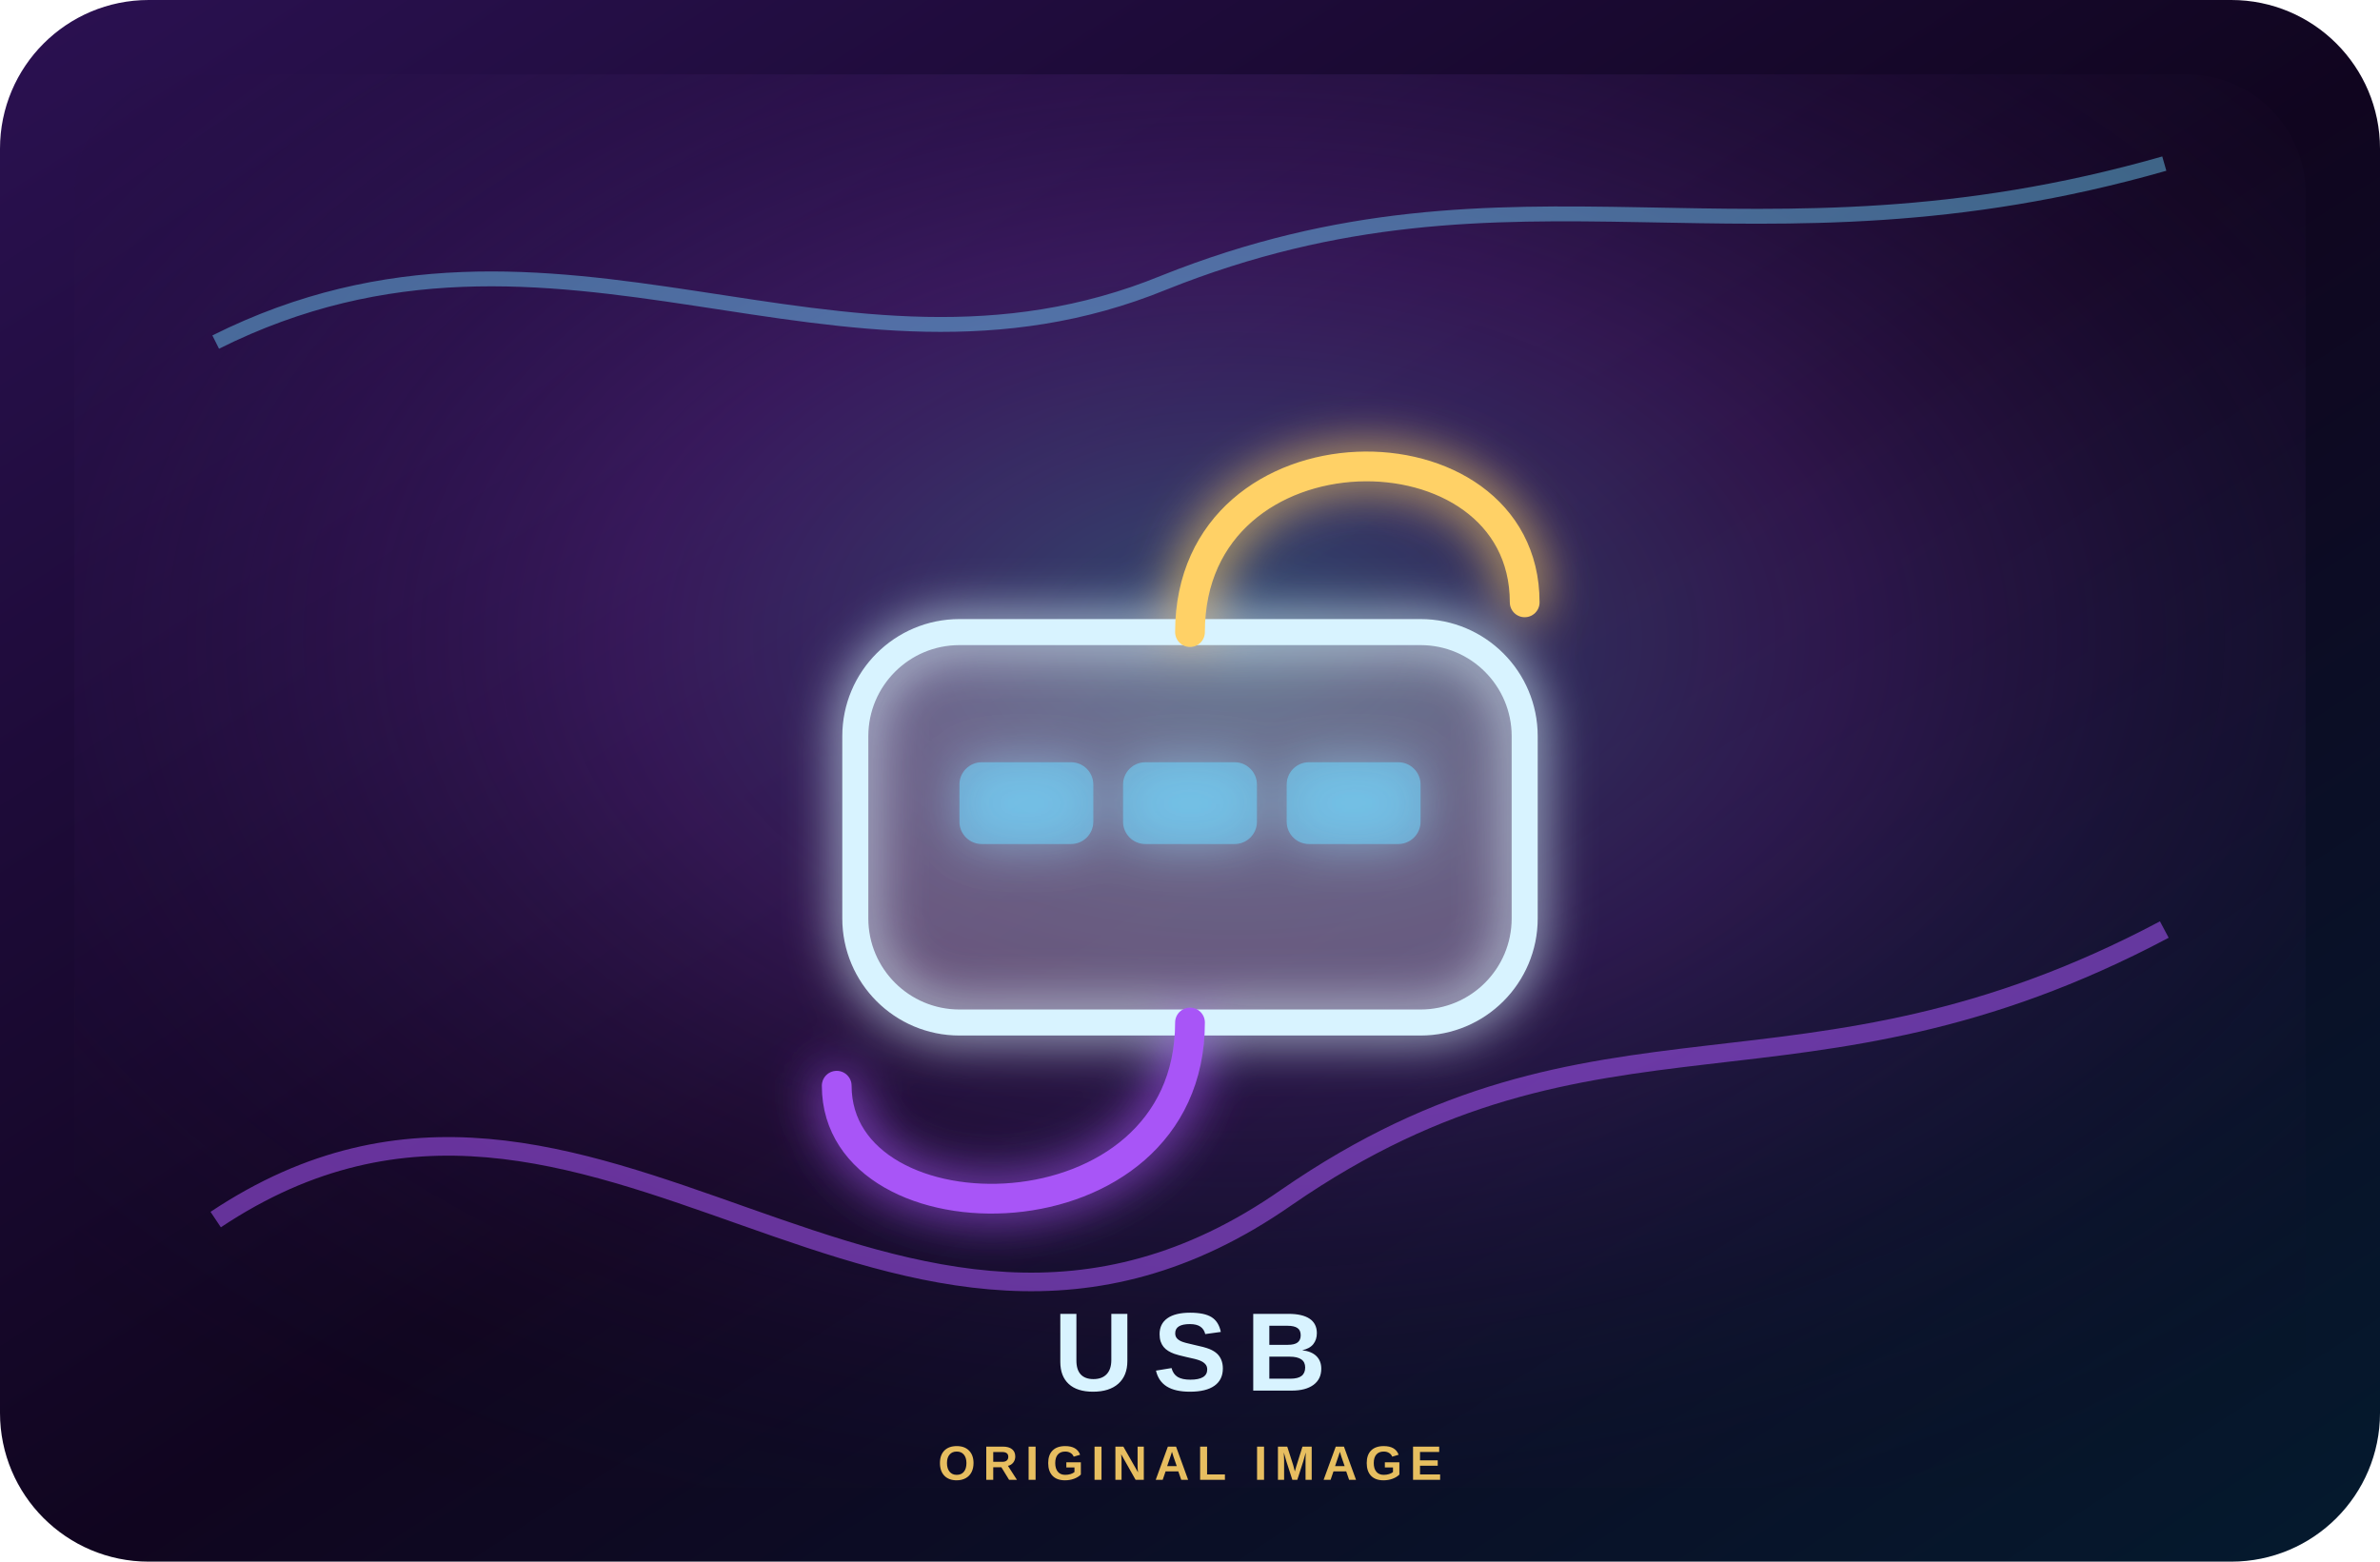
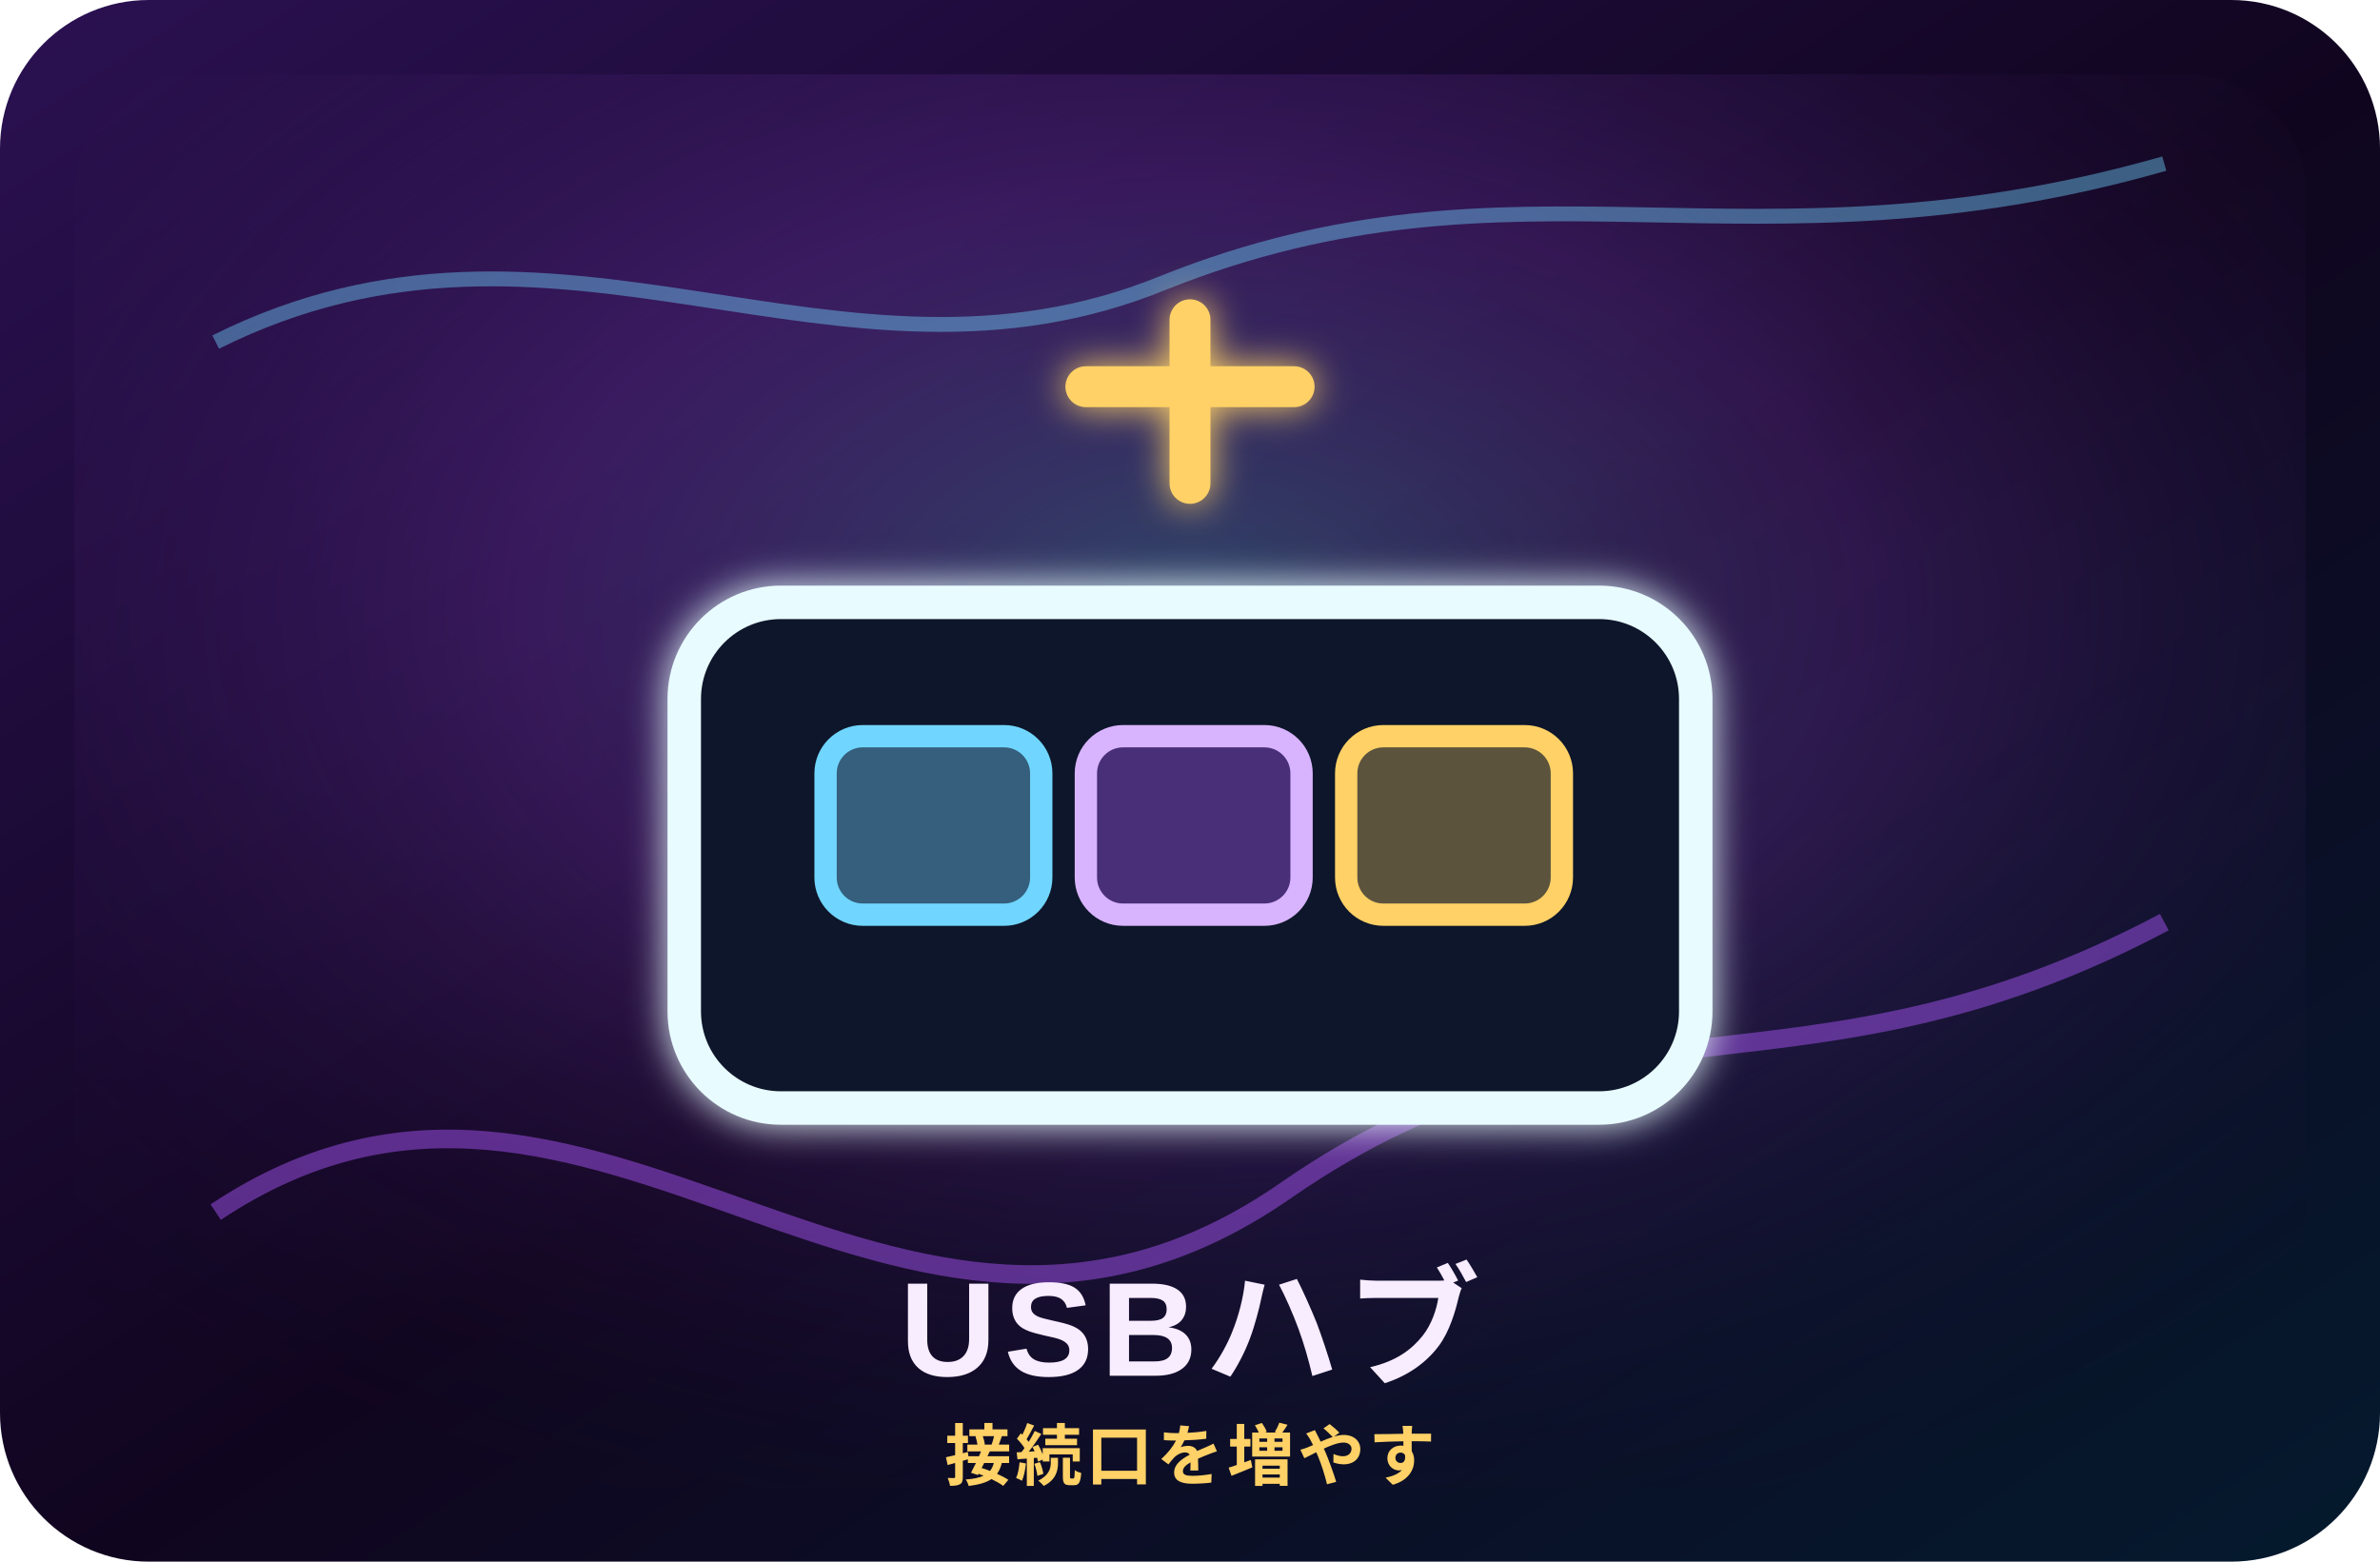
<svg xmlns="http://www.w3.org/2000/svg" aria-labelledby="title desc" role="img" viewBox="0 0 640 420">
  <defs>
-     <linearGradient id="c" y2="1">
-       <stop stop-color="#2b1152" offset="0" />
-       <stop stop-color="#10051f" offset=".52" />
-       <stop stop-color="#041a2e" offset="1" />
+     <linearGradient id="bg" x1="0" x2="1" y1="0" y2="1">
+       <stop offset="0" stop-color="#2b1152" />
+       <stop offset=".52" stop-color="#10051f" />
+       <stop offset="1" stop-color="#041a2e" />
    </linearGradient>
-     <radialGradient id="b" cx=".52" cy=".4" r=".72">
-       <stop stop-color="#70d6ff" stop-opacity=".34" offset="0" />
-       <stop stop-color="#a855f7" stop-opacity=".2" offset=".38" />
-       <stop stop-opacity="0" offset="1" />
+     <radialGradient id="glow" cx=".50" cy=".38" r=".72">
+       <stop offset="0" stop-color="#70d6ff" stop-opacity=".30" />
+       <stop offset=".42" stop-color="#a855f7" stop-opacity=".20" />
+       <stop offset="1" stop-color="#000000" stop-opacity="0" />
    </radialGradient>
-     <filter id="a" x="-20%" y="-20%" width="140%" height="140%">
-       <feGaussianBlur result="blur" stdDeviation="7" />
+     <filter id="softGlow" x="-20%" y="-20%" width="140%" height="140%">
+       <feGaussianBlur stdDeviation="5" result="blur" />
      <feMerge>
        <feMergeNode in="blur" />
        <feMergeNode in="SourceGraphic" />
      </feMerge>
    </filter>
+     <style>
+       .main{filter:url(#softGlow)}
+       .label{font-family:-apple-system,BlinkMacSystemFont,'Hiragino Sans','Yu Gothic',Meiryo,Arial,sans-serif;font-weight:900;fill:#f8ecff;text-anchor:middle;letter-spacing:2px}
+       .sub{font-family:-apple-system,BlinkMacSystemFont,'Hiragino Sans','Yu Gothic',Meiryo,Arial,sans-serif;font-weight:800;fill:#ffd166;text-anchor:middle;letter-spacing:1px}
+     </style>
  </defs>
-   <rect width="640" height="420" rx="40" fill="url(#c)" />
-   <rect x="20" y="20" width="600" height="380" rx="32" fill="url(#b)" />
-   <path d="m58 328c102-68 182 68 288-6 84-58 138-20 236-72" fill="none" opacity=".55" stroke="#a855f7" stroke-width="5" />
-   <path d="m58 92c92-46 167 20 255-16 95-38 157 0 269-32" fill="none" opacity=".45" stroke="#70d6ff" stroke-width="4" />
-   <g filter="url(#a)">
-     <rect x="230" y="170" width="180" height="105" rx="28" fill="rgba(255,255,255,.15)" stroke="#d8f3ff" stroke-width="7" />
-     <rect x="258" y="205" width="36" height="22" rx="6" fill="rgba(112,214,255,.55)" />
-     <rect x="302" y="205" width="36" height="22" rx="6" fill="rgba(112,214,255,.55)" />
-     <rect x="346" y="205" width="36" height="22" rx="6" fill="rgba(112,214,255,.55)" />
-     <path d="m320 170c0-58 90-58 90-8" fill="none" stroke="#ffd166" stroke-linecap="round" stroke-width="8" />
-     <path d="m320 275c0 60-95 60-95 17" fill="none" stroke="#a855f7" stroke-linecap="round" stroke-width="8" />
+   <rect width="640" height="420" rx="40" fill="url(#bg)" />
+   <rect x="20" y="20" width="600" height="380" rx="32" fill="url(#glow)" />
+   <path d="M58 326 C160 258 240 394 346 320 C430 262 484 300 582 248" fill="none" opacity=".48" stroke="#a855f7" stroke-width="5" />
+   <path d="M58 92 C150 46 225 112 313 76 C408 38 470 76 582 44" fill="none" opacity=".42" stroke="#70d6ff" stroke-width="4" />
+   <g class="main" transform="translate(0,0)">
+     <rect x="184" y="162" width="272" height="136" rx="26" fill="#10172a" stroke="#e8fbff" stroke-width="9" />
+     <rect x="222" y="198" width="58" height="48" rx="10" fill="#70d6ff" fill-opacity=".38" stroke="#70d6ff" stroke-width="6" />
+     <rect x="292" y="198" width="58" height="48" rx="10" fill="#a855f7" fill-opacity=".38" stroke="#d8b4fe" stroke-width="6" />
+     <rect x="362" y="198" width="58" height="48" rx="10" fill="#ffd166" fill-opacity=".32" stroke="#ffd166" stroke-width="6" />
+     <path d="M320 130 V86 M292 104 H348" stroke="#ffd166" stroke-width="11" stroke-linecap="round" />
  </g>
-   <text x="320" y="374" fill="#d8f3ff" font-family="Arial, Helvetica, sans-serif" font-size="30" font-weight="900" letter-spacing="5" text-anchor="middle">USB</text>
-   <text x="320" y="398" fill="#ffd166" font-family="Arial, Helvetica, sans-serif" font-size="13" font-weight="700" letter-spacing="2" opacity=".9" text-anchor="middle">ORIGINAL IMAGE</text>
+   <text class="label" x="320" y="370" font-size="36">USBハブ</text>
+   <text class="sub" x="320" y="398" font-size="18">接続口を増やす</text>
</svg>
